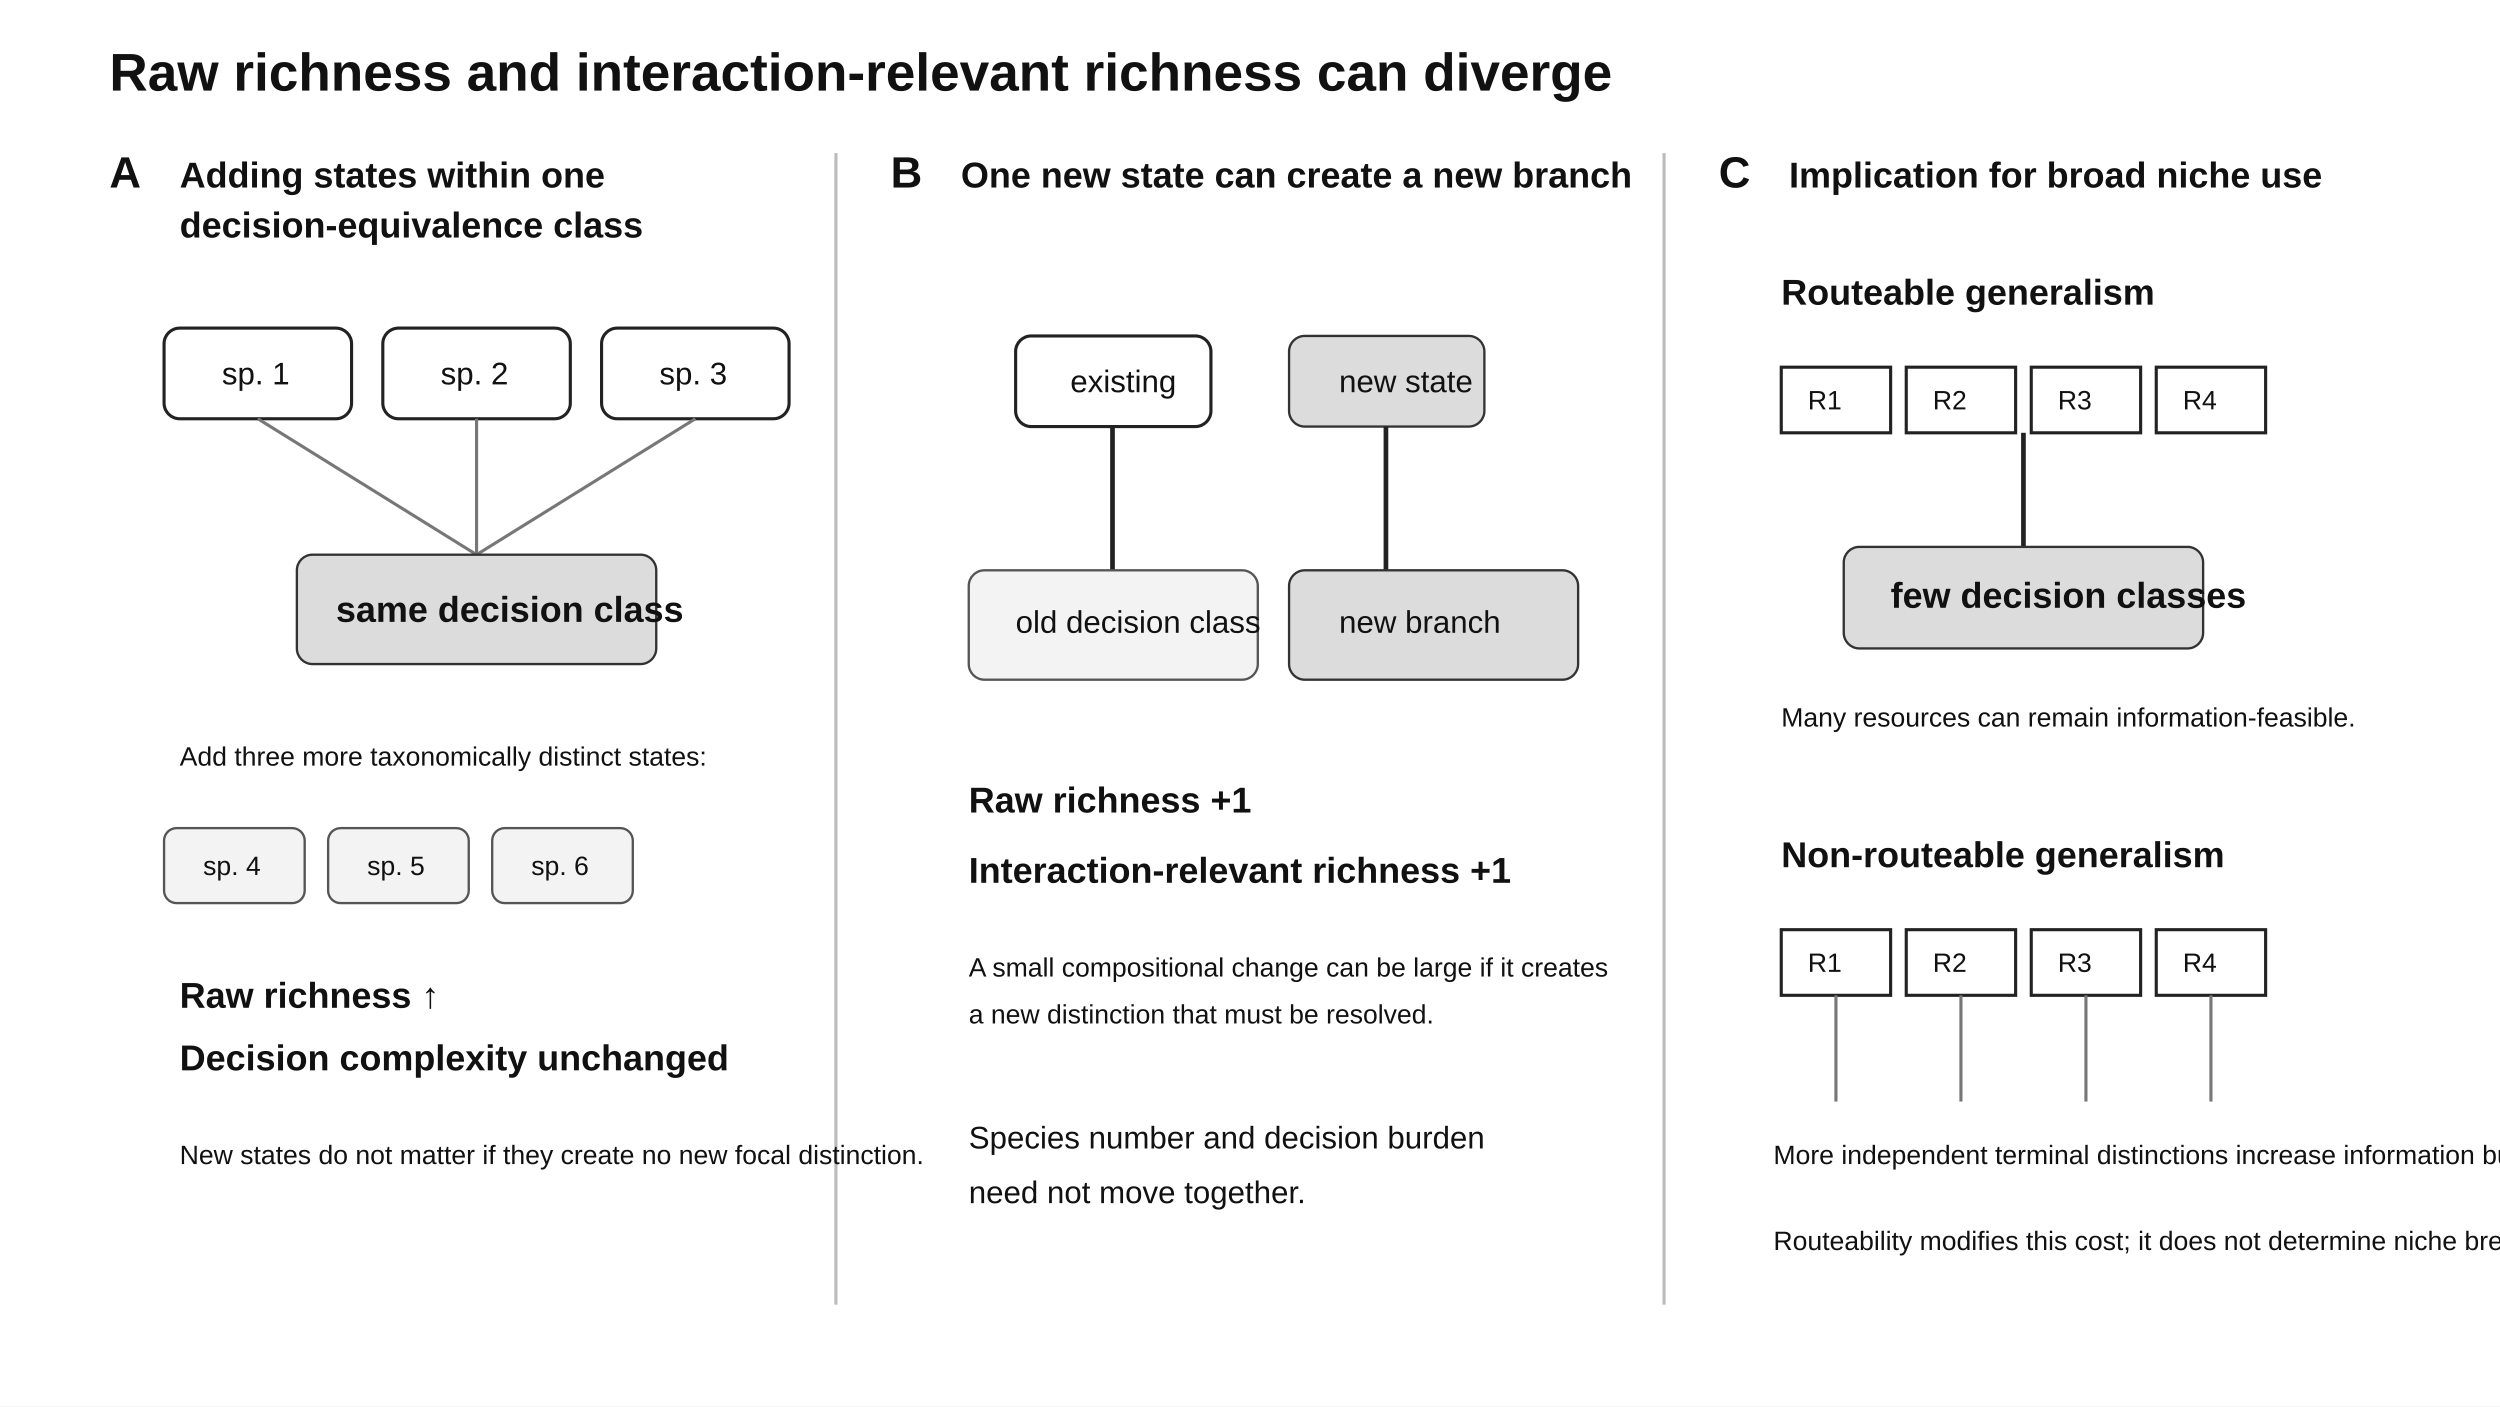
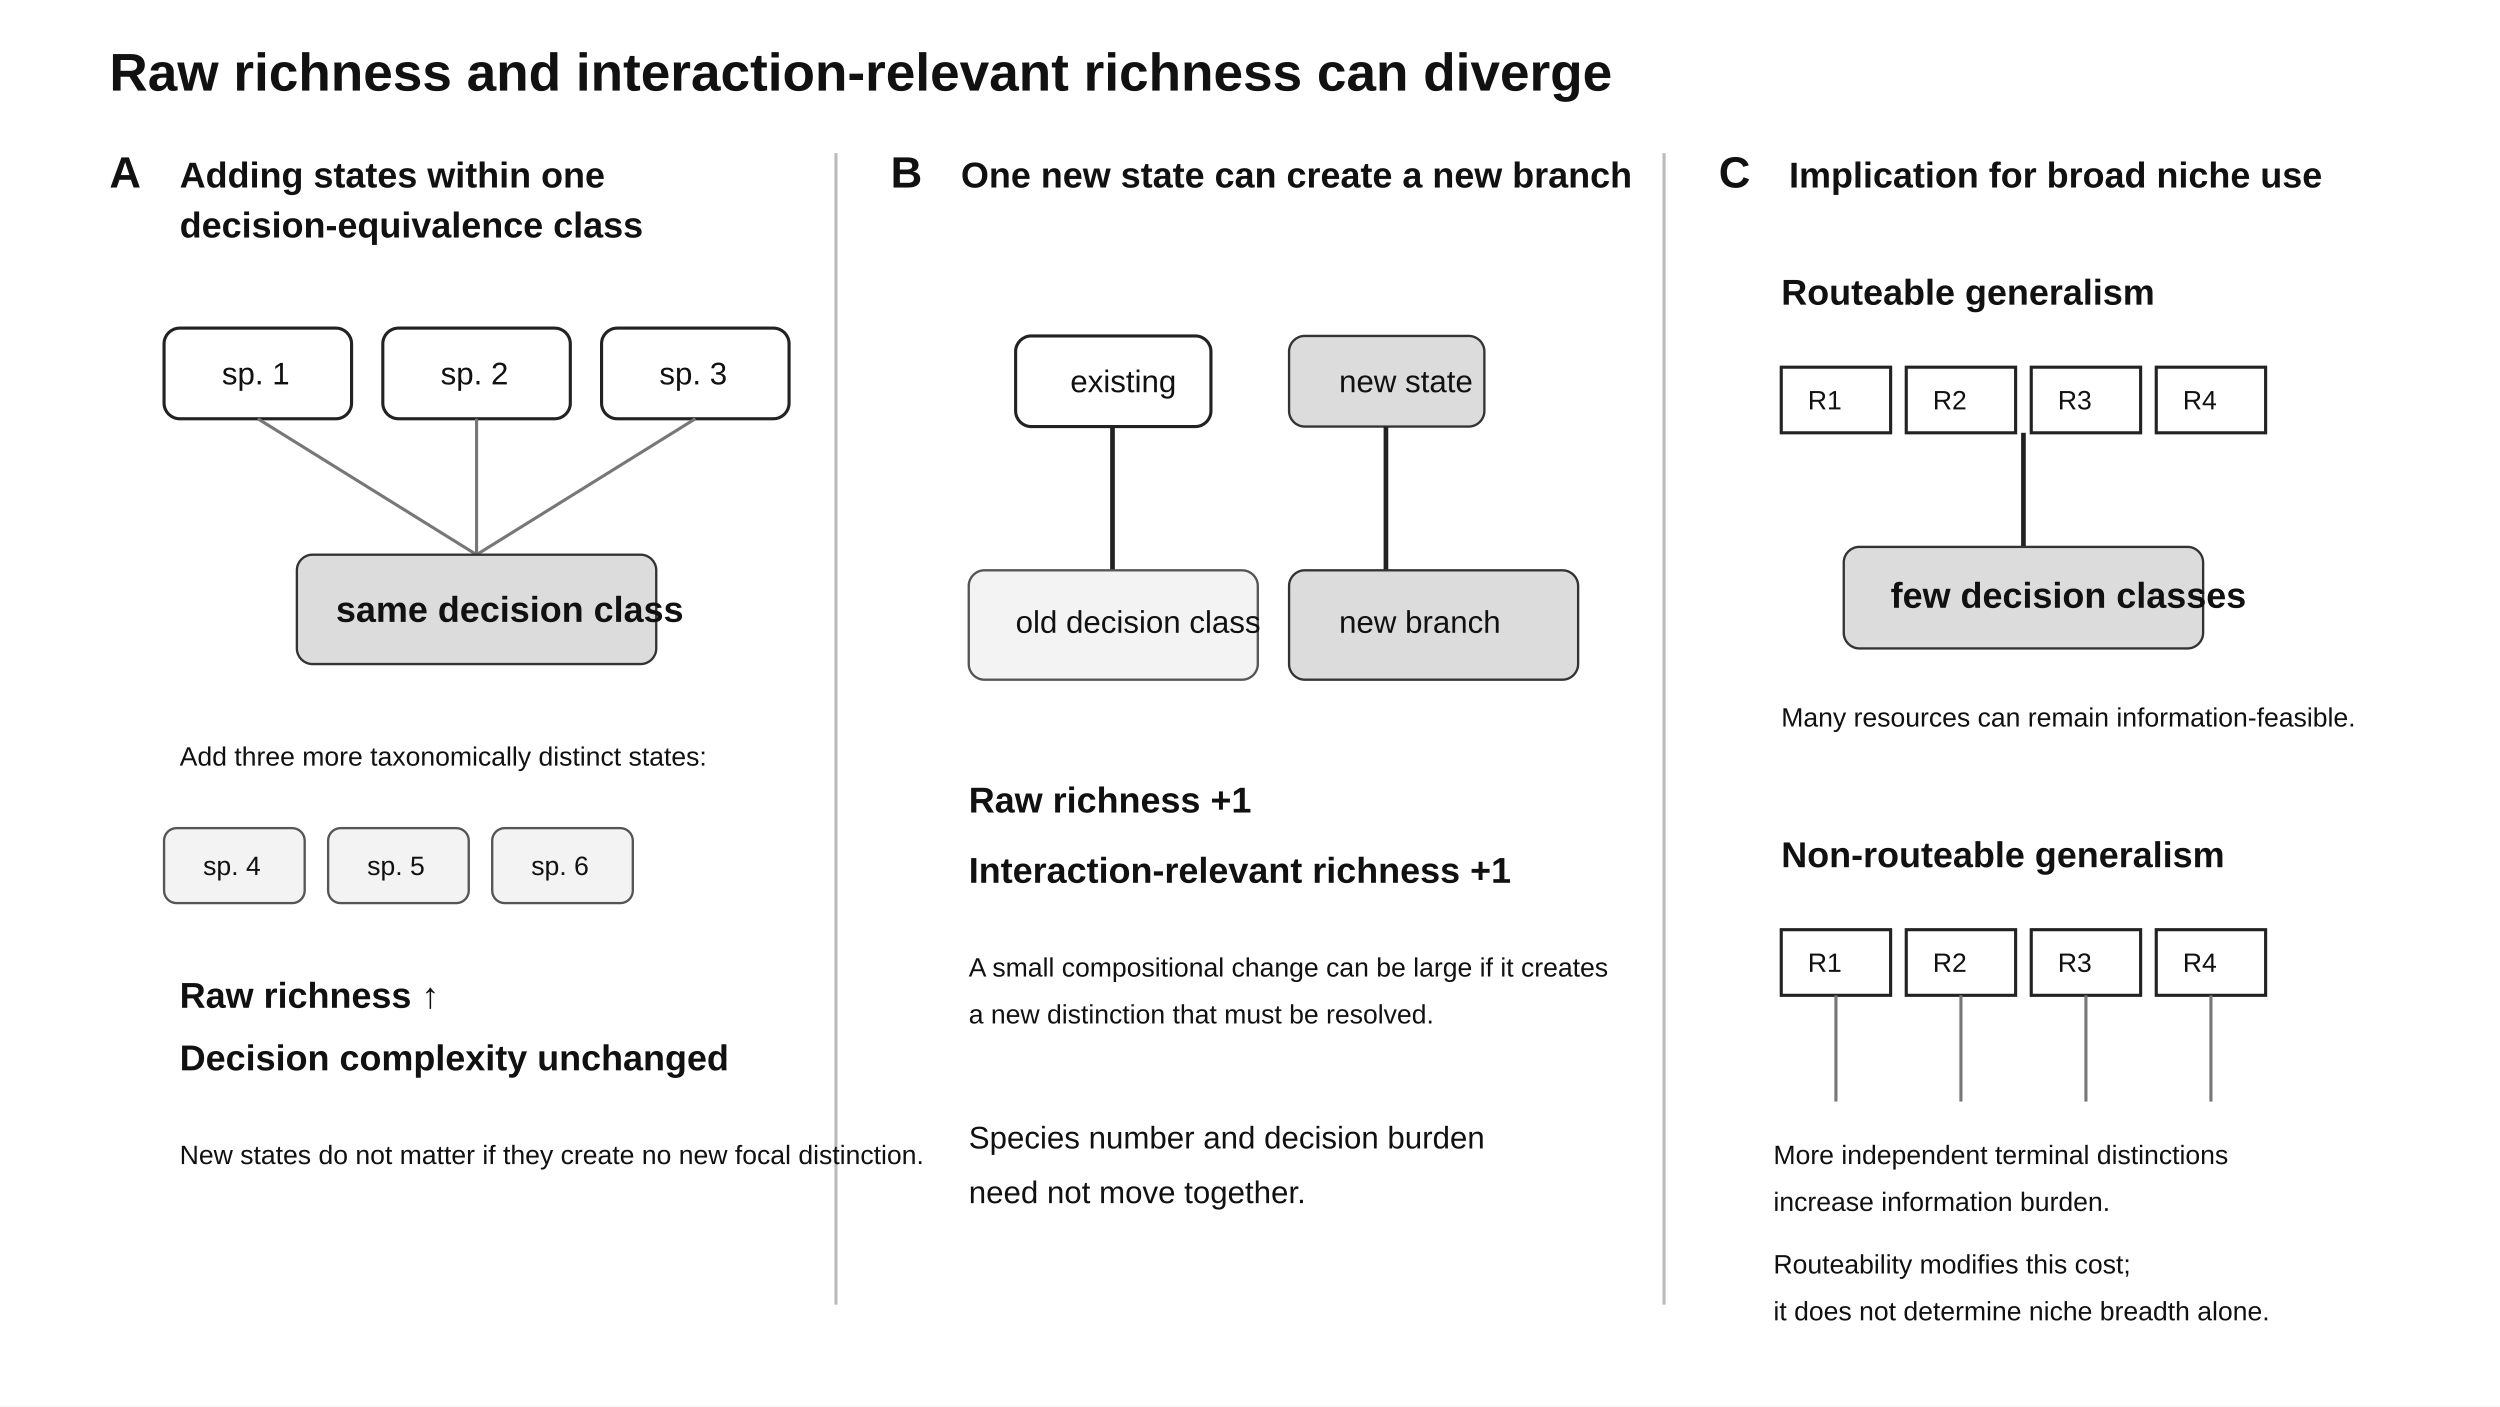
<svg xmlns="http://www.w3.org/2000/svg" width="1600" height="900" viewBox="0 0 1600 900">
  <rect width="1600" height="900" fill="white" />
  <style>
text{font-family:Arial,Helvetica,sans-serif;fill:#111}.title{font-size:34px;font-weight:700}.panel{font-size:28px;font-weight:700}.head{font-size:23px;font-weight:700}.body{font-size:20px}.small{font-size:17px}.tiny{font-size:15px}.box{fill:#fff;stroke:#222;stroke-width:2}.soft{fill:#f3f3f3;stroke:#555;stroke-width:1.5}.dark{fill:#dcdcdc;stroke:#333;stroke-width:1.5}.line{stroke:#222;stroke-width:3;fill:none}.thin{stroke:#777;stroke-width:2;fill:none}.dash{stroke:#777;stroke-width:2;stroke-dasharray:8 7;fill:none}.axis{stroke:#111;stroke-width:3}
</style>
  <text x="70" y="58" class="title">Raw richness and interaction-relevant richness can diverge</text>
  <line x1="535" y1="98" x2="535" y2="835" stroke="#bbb" stroke-width="2" />
  <line x1="1065" y1="98" x2="1065" y2="835" stroke="#bbb" stroke-width="2" />
  <text x="70" y="120" class="panel">A</text>
-   <text x="115" y="120" class="head">Adding states within one</text>\n<text x="115" y="152" class="head">decision-equivalence class</text>
+   <text x="115" y="120" class="head">Adding states within one</text>
+   <text x="115" y="152" class="head">decision-equivalence class</text>
  <rect x="105" y="210" width="120" height="58" rx="10" class="box" />
  <text x="142" y="246" class="body">sp. 1</text>
  <rect x="245" y="210" width="120" height="58" rx="10" class="box" />
  <text x="282" y="246" class="body">sp. 2</text>
  <rect x="385" y="210" width="120" height="58" rx="10" class="box" />
  <text x="422" y="246" class="body">sp. 3</text>
  <line x1="165" y1="268" x2="305" y2="355" class="thin" />
  <line x1="305" y1="268" x2="305" y2="355" class="thin" />
  <line x1="445" y1="268" x2="305" y2="355" class="thin" />
  <rect x="190" y="355" width="230" height="70" rx="10" class="dark" />
  <text x="215" y="398" class="head">same decision class</text>
  <text x="115" y="490" class="small">Add three more taxonomically distinct states:</text>
  <rect x="105" y="530" width="90" height="48" rx="8" class="soft" />
  <text x="130" y="560" class="small">sp. 4</text>
  <rect x="210" y="530" width="90" height="48" rx="8" class="soft" />
  <text x="235" y="560" class="small">sp. 5</text>
  <rect x="315" y="530" width="90" height="48" rx="8" class="soft" />
  <text x="340" y="560" class="small">sp. 6</text>
  <text x="115" y="645" class="head">Raw richness ↑</text>
  <text x="115" y="685" class="head">Decision complexity unchanged</text>
  <text x="115" y="745" class="small">New states do not matter if they create no new focal distinction.</text>
  <text x="570" y="120" class="panel">B</text>
  <text x="615" y="120" class="head">One new state can create a new branch</text>
  <rect x="650" y="215" width="125" height="58" rx="10" class="box" />
  <text x="685" y="251" class="body">existing</text>
  <rect x="825" y="215" width="125" height="58" rx="10" class="dark" />
  <text x="857" y="251" class="body">new state</text>
  <line x1="712" y1="273" x2="712" y2="365" class="line" />
  <line x1="887" y1="273" x2="887" y2="365" class="line" />
  <rect x="620" y="365" width="185" height="70" rx="10" class="soft" />
  <text x="650" y="405" class="body">old decision class</text>
  <rect x="825" y="365" width="185" height="70" rx="10" class="dark" />
  <text x="857" y="405" class="body">new branch</text>
  <text x="620" y="520" class="head">Raw richness +1</text>
  <text x="620" y="565" class="head">Interaction-relevant richness +1</text>
  <text x="620" y="625" class="small">A small compositional change can be large if it creates</text>
  <text x="620" y="655" class="small">a new distinction that must be resolved.</text>
-   <text x="620" y="735" class="body">Species number and decision burden</text>\n<text x="620" y="770" class="body">need not move together.</text>
+   <text x="620" y="735" class="body">Species number and decision burden</text>
+   <text x="620" y="770" class="body">need not move together.</text>
  <text x="1100" y="120" class="panel">C</text>
  <text x="1145" y="120" class="head">Implication for broad niche use</text>
  <text x="1140" y="195" class="head">Routeable generalism</text>
  <g>
    <rect x="1140" y="235" width="70" height="42" class="box" />
    <text x="1157" y="262" class="small">R1</text>
    <rect x="1220" y="235" width="70" height="42" class="box" />
    <text x="1237" y="262" class="small">R2</text>
    <rect x="1300" y="235" width="70" height="42" class="box" />
    <text x="1317" y="262" class="small">R3</text>
    <rect x="1380" y="235" width="70" height="42" class="box" />
    <text x="1397" y="262" class="small">R4</text>
  </g>
  <line x1="1295" y1="277" x2="1295" y2="350" class="line" />
  <rect x="1180" y="350" width="230" height="65" rx="10" class="dark" />
  <text x="1210" y="389" class="head">few decision classes</text>
  <text x="1140" y="465" class="small">Many resources can remain information-feasible.</text>
  <text x="1140" y="555" class="head">Non-routeable generalism</text>
  <g>
    <rect x="1140" y="595" width="70" height="42" class="box" />
    <text x="1157" y="622" class="small">R1</text>
    <rect x="1220" y="595" width="70" height="42" class="box" />
    <text x="1237" y="622" class="small">R2</text>
    <rect x="1300" y="595" width="70" height="42" class="box" />
    <text x="1317" y="622" class="small">R3</text>
    <rect x="1380" y="595" width="70" height="42" class="box" />
    <text x="1397" y="622" class="small">R4</text>
  </g>
  <line x1="1175" y1="637" x2="1175" y2="705" class="thin" />
  <line x1="1255" y1="637" x2="1255" y2="705" class="thin" />
  <line x1="1335" y1="637" x2="1335" y2="705" class="thin" />
  <line x1="1415" y1="637" x2="1415" y2="705" class="thin" />
-   <text x="1135" y="745" class="small">More independent terminal distinctions increase information burden.</text>
-   <text x="1135" y="800" class="small">Routeability modifies this cost; it does not determine niche breadth alone.</text>
+   <text x="1135" y="745" class="small">More independent terminal distinctions</text>
+   <text x="1135" y="775" class="small">increase information burden.</text>
+   <text x="1135" y="815" class="small">Routeability modifies this cost;</text>
+   <text x="1135" y="845" class="small">it does not determine niche breadth alone.</text>
</svg>
